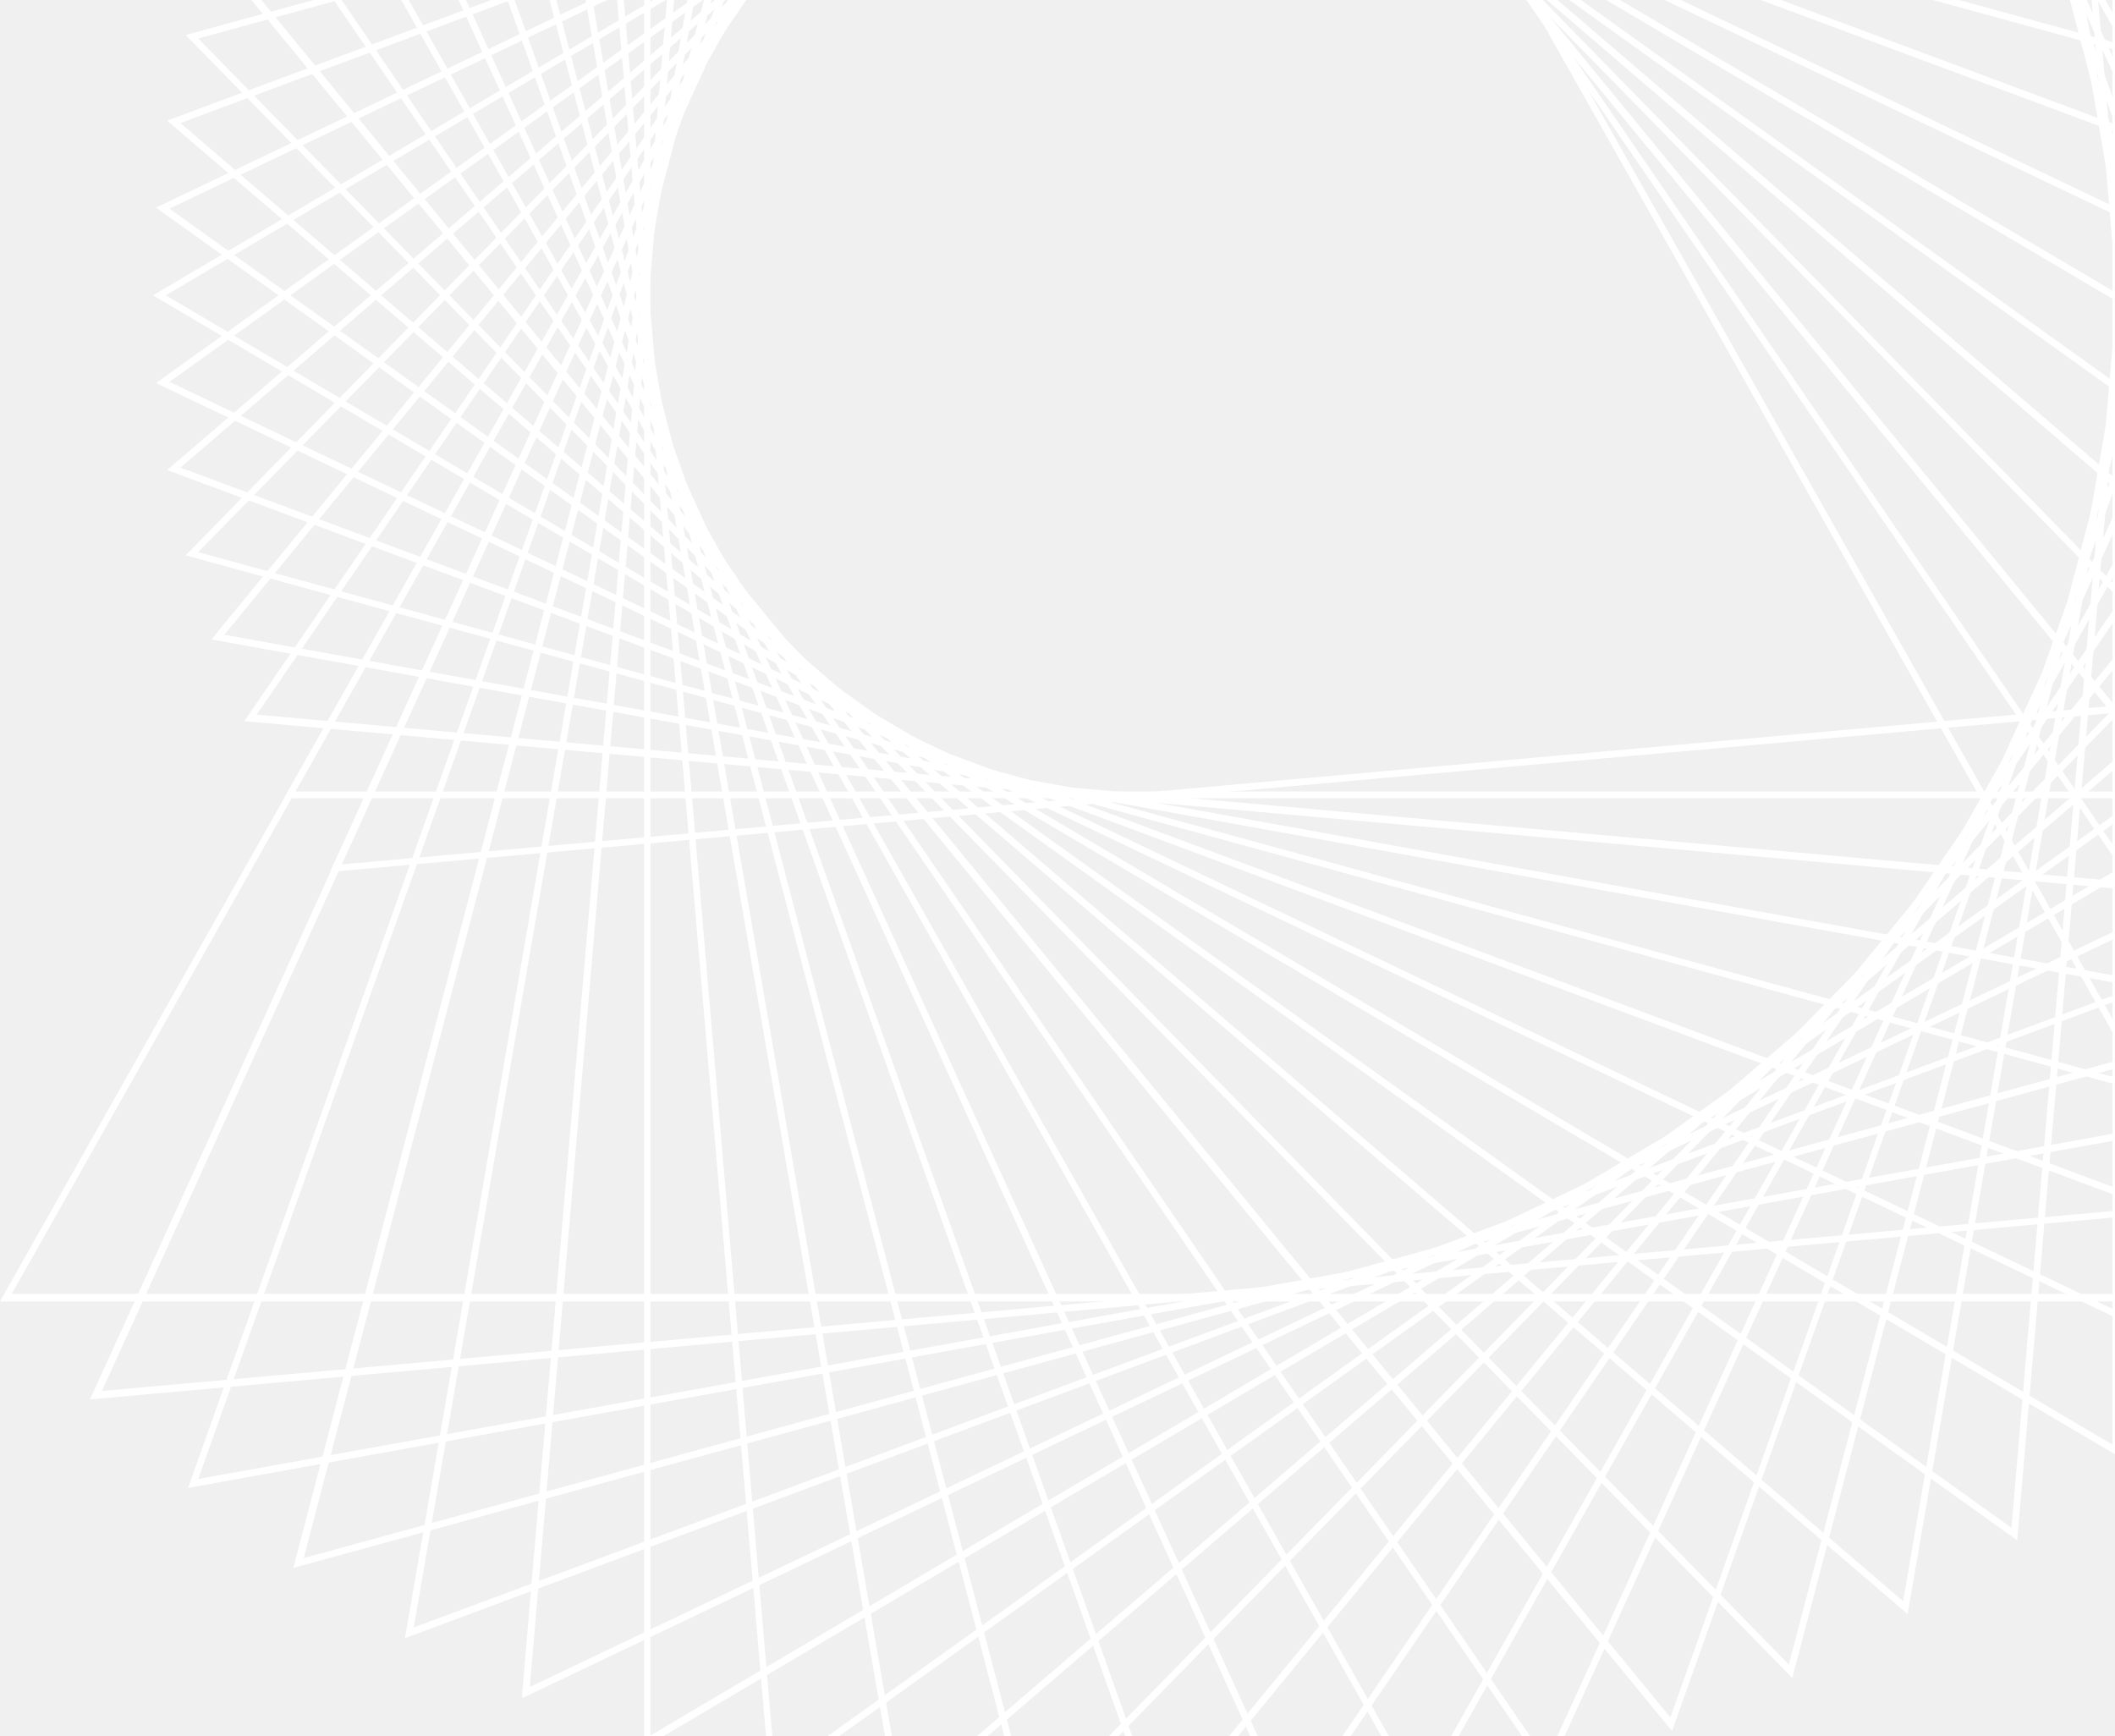
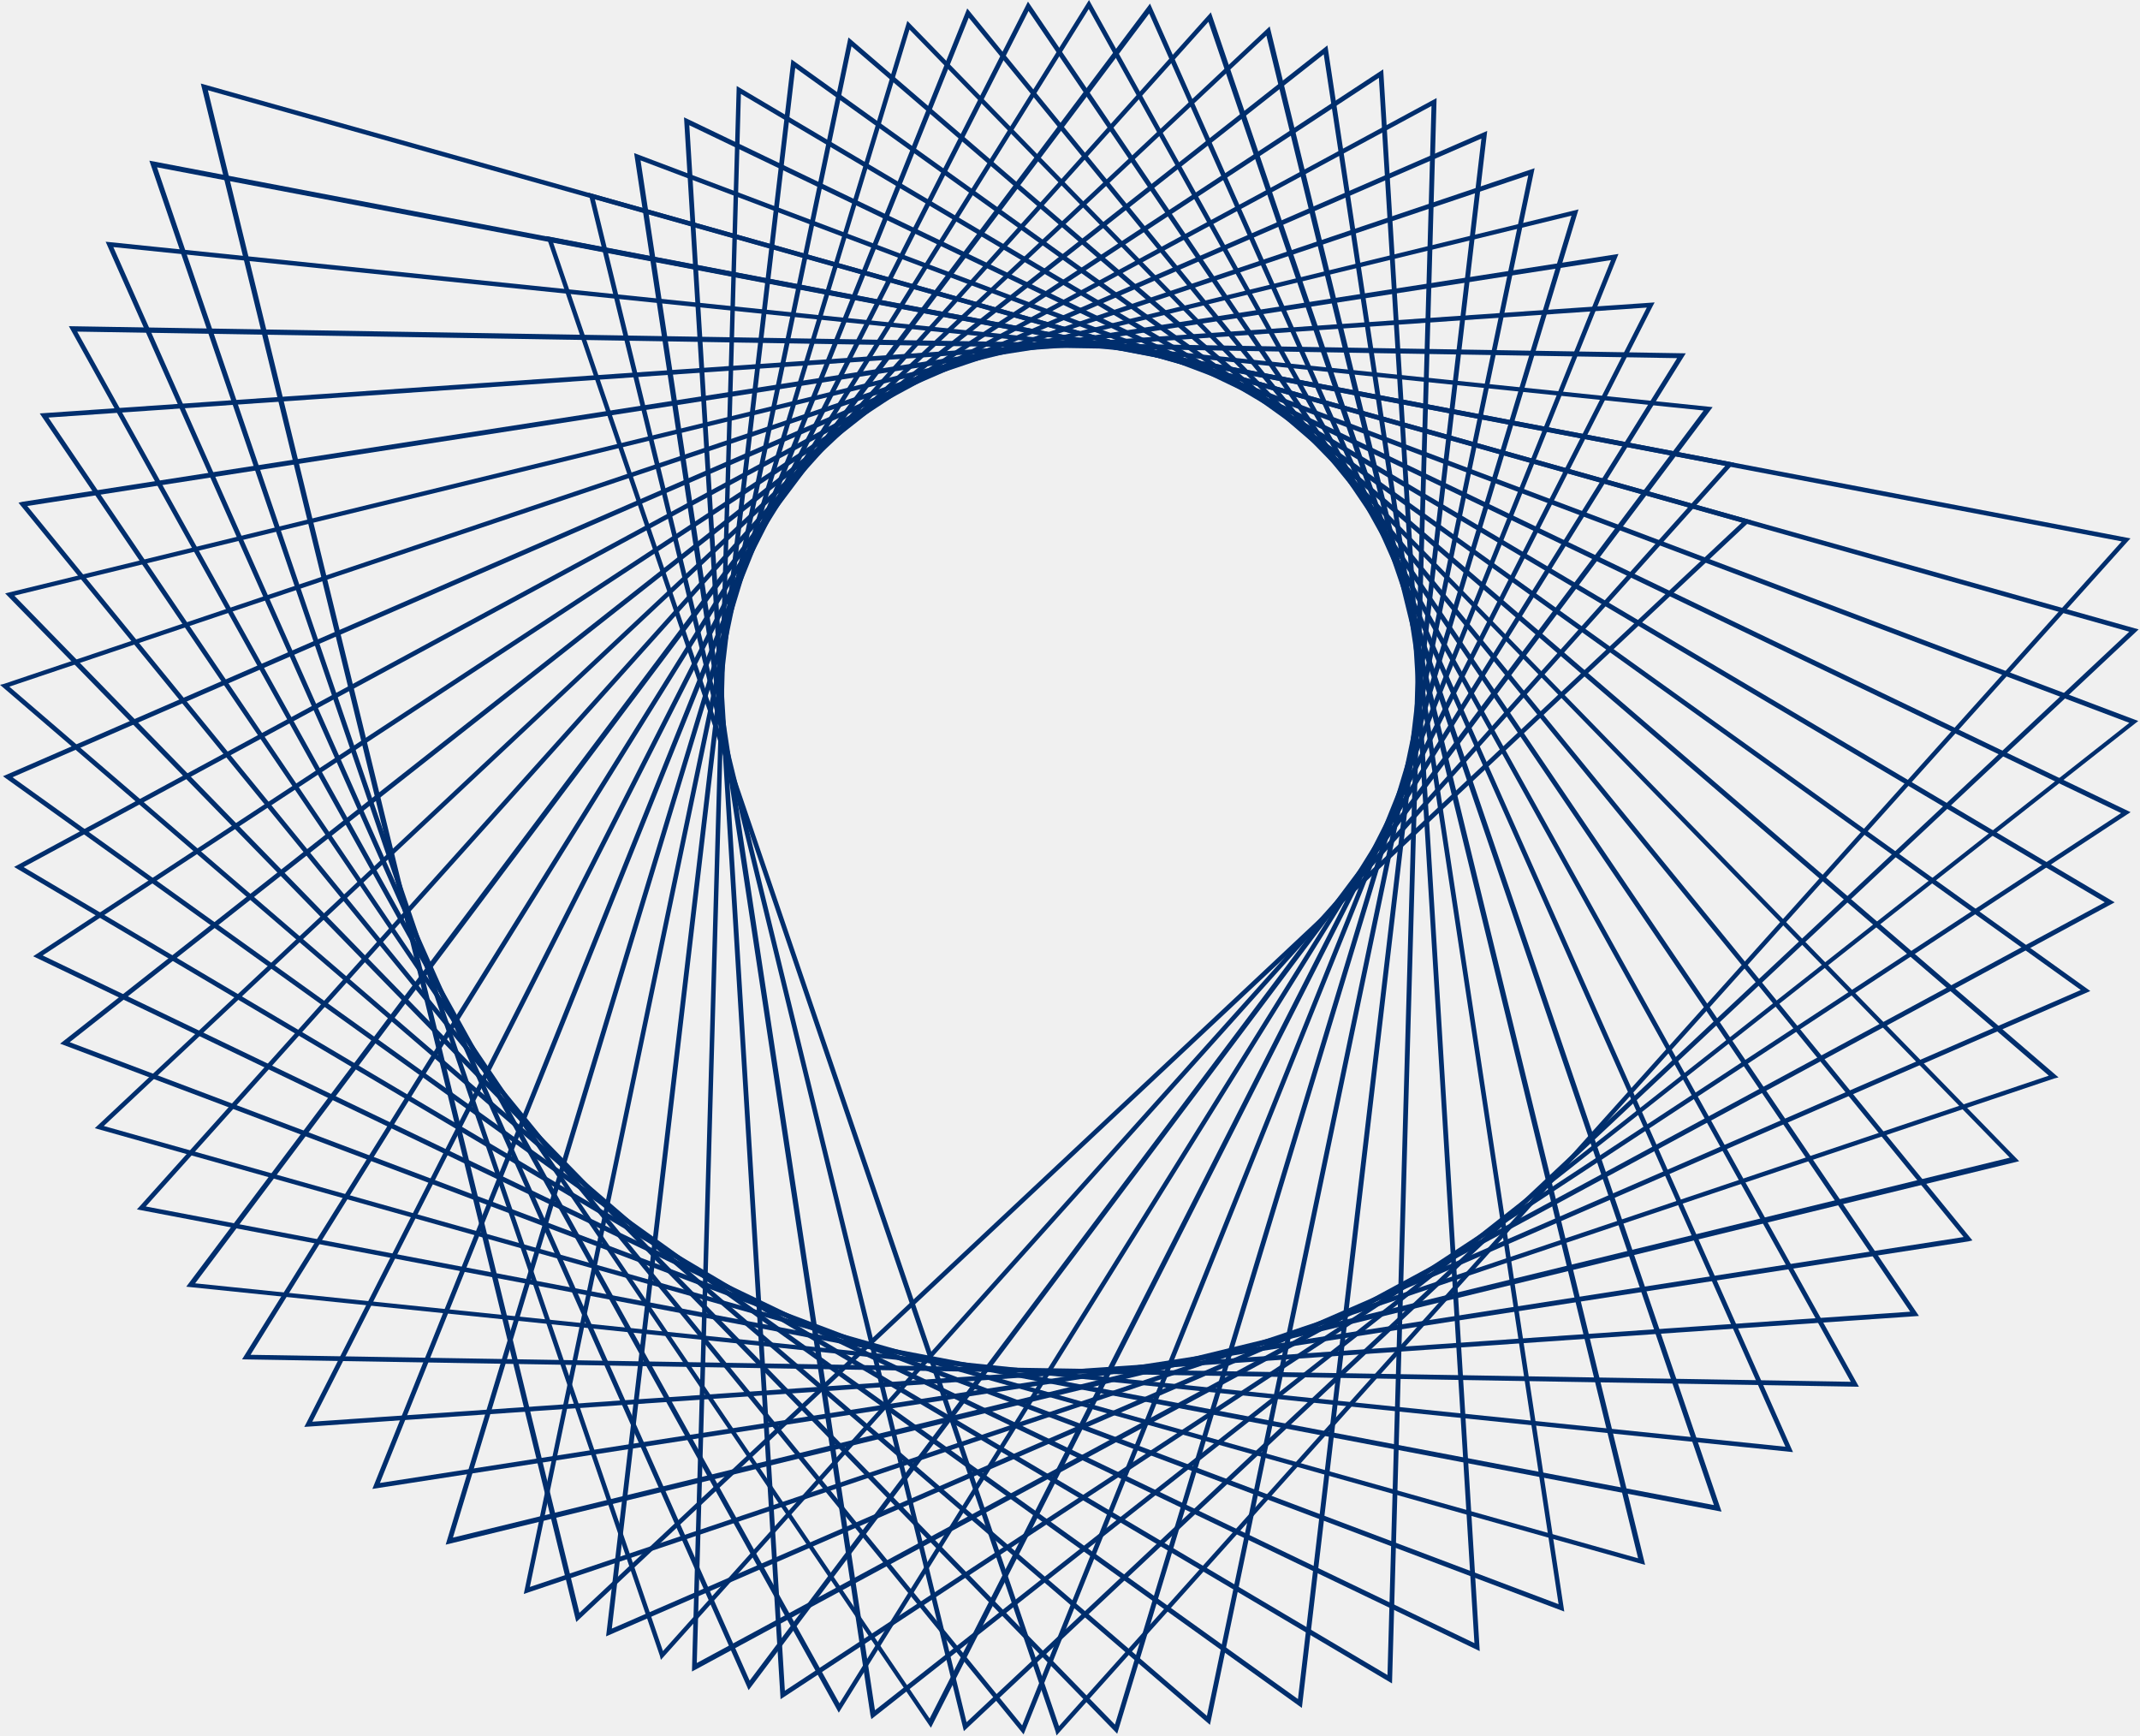
- <svg xmlns="http://www.w3.org/2000/svg" width="1110" height="911" viewBox="0 0 1110 911" fill="none">
-   <path d="M173.24 457.569L677.219 -647.374L678.96 -644.763L1361.16 351.963H1358.08L173.24 457.569ZM677.852 -640.412L179.094 453.693L1354.76 348.483L677.852 -640.412Z" fill="white" />
-   <path d="M1341.47 418.965H149.033L745.249 -637.09L1341.47 418.965ZM154.887 415.405H1335.37L745.249 -629.813L154.887 415.405Z" fill="white" />
-   <path d="M1316.15 484.465H1313.07L128.229 378.463L812.173 -620.478L1316.15 484.465ZM134.716 375.062L1310.3 480.272L811.936 -613.596L134.716 375.062Z" fill="white" />
-   <path d="M1285.38 547.353L110.983 335.588L112.961 333.136L877.513 -598.566L878.541 -595.639L1285.38 547.353ZM117.707 333.136L1279.92 542.686L876.485 -591.446L117.707 333.136Z" fill="white" />
-   <path d="M1249.31 607.236L97.456 291.448L940.639 -570.8L1249.31 607.236ZM104.022 289.786L1243.93 602.173L938.82 -563.601L104.022 289.786Z" fill="white" />
-   <path d="M1208.25 663.796L1205.33 662.688L87.727 246.674L1001.15 -537.18L1208.25 663.796ZM94.688 245.408L1203.59 658.179L998.703 -530.377L94.688 245.408Z" fill="white" />
-   <path d="M1162.53 716.401L81.875 201.03L1058.67 -498.497V-495.334L1162.53 716.401ZM88.915 200.397L1158.5 710.705L1055.66 -491.695L88.915 200.397Z" fill="white" />
-   <path d="M1112.54 764.734L80.291 154.991L1112.93 -454.753L1112.54 764.734ZM87.015 154.991L1108.66 758.169V-448.503L87.015 154.991Z" fill="white" />
-   <path d="M1058.67 808.4L81.875 108.952L1162.53 -406.419V-403.255L1058.67 808.4ZM88.915 109.505L1055.66 801.835L1158.5 -400.565L88.915 109.505Z" fill="white" />
-   <path d="M1001.15 847.162L998.861 845.105L87.727 63.308L1208.25 -353.814L1001.15 847.162ZM94.688 64.574L998.782 840.359L1203.59 -348.197L94.688 64.574Z" fill="white" />
-   <path d="M940.639 880.623L97.456 18.376L1249.31 -297.254L940.639 880.623ZM104.022 20.196L938.82 873.583L1244.25 -292.191L104.022 20.196Z" fill="white" />
-   <path d="M877.513 908.469L110.983 -25.607L1285.38 -237.371L877.513 908.469ZM118.102 -23.233L876.643 901.349L1280.08 -232.783L118.102 -23.233Z" fill="white" />
-   <path d="M812.173 930.776L810.433 928.166L128.229 -68.561L1316.15 -174.483L1314.89 -171.634L812.173 930.776ZM134.716 -65.08L811.62 923.736L1309.98 -170.053L134.716 -65.08Z" fill="white" />
-   <path d="M745.249 947.072L149.033 -109.062H1341.47L745.249 947.072ZM155.203 -105.028L745.249 940.111L1335.37 -105.107L155.203 -105.028Z" fill="white" />
-   <path d="M677.219 957.356L173.24 -147.903L1361.16 -41.585L677.219 957.356ZM179.094 -143.631L677.852 950.078L1354.76 -38.738L179.094 -143.631Z" fill="white" />
-   <path d="M608.479 961.469L607.45 958.542L200.691 -184.45L1375.01 27.315L608.479 961.469ZM206.149 -179.783L609.586 954.35L1368.21 29.767L206.149 -179.783Z" fill="white" />
-   <path d="M539.735 959.492L231.225 -218.386L1383 97.244L539.735 959.492ZM236.129 -213.244L541.554 952.53L1376.04 99.064L236.129 -213.244Z" fill="white" />
-   <path d="M471.386 951.423L264.288 -249.553L1384.81 167.569L471.386 951.423ZM268.876 -243.937L473.838 944.62L1377.62 168.834L268.876 -243.937Z" fill="white" />
-   <path d="M403.988 937.263V934.099L300.044 -277.557L1380.78 237.814L403.988 937.263ZM304.157 -271.624L406.994 930.776L1373.66 238.447L304.157 -271.624Z" fill="white" />
-   <path d="M338.017 917.17V-302.317L1370.74 307.269L338.017 917.17ZM341.339 -296.067V910.842L1363.62 307.269L341.339 -296.067Z" fill="white" />
-   <path d="M274.099 891.224V888.138L377.727 -323.596L1354.52 375.853L274.099 891.224ZM380.891 -317.03L278.054 885.37L1347.64 375.299L380.891 -317.03Z" fill="white" />
-   <path d="M212.557 859.74L419.654 -341.395L421.948 -339.338L1333.08 442.46L1330.16 443.567L212.557 859.74ZM422.028 -334.75L217.145 854.123L1326.12 441.748L422.028 -334.75Z" fill="white" />
-   <path d="M153.939 822.877L462.449 -355.08L1305.63 507.168L153.939 822.877ZM464.427 -347.881L159.397 817.735L1298.91 505.032L464.427 -347.881Z" fill="white" />
-   <path d="M98.723 780.872L99.752 777.945L506.59 -365.126L1273.04 569.107L98.723 780.872ZM507.46 -357.928L104.023 776.205L1266.24 566.655L507.46 -357.928Z" fill="white" />
-   <path d="M47.224 734.437L551.203 -371.059L552.944 -368.448L1235.23 627.882H1232.22L47.224 734.437ZM551.836 -363.861L53.473 730.007L1229.14 624.797L551.836 -363.861Z" fill="white" />
-   <path d="M1192.43 683.019H0L596.216 -373.037L1192.43 683.019ZM6.17 679.063H1186.26L596.216 -365.838L6.17 679.063Z" fill="white" />
+ <svg xmlns="http://www.w3.org/2000/svg" width="773" height="627" viewBox="0 0 773 627" fill="none">
+   <path d="M197.31 85.268L769.565 194.47L768.546 195.578L381.631 626.865L381.28 625.427L197.31 85.268ZM766.393 195.556L199.782 87.555L382.524 623.483L766.393 195.556Z" fill="#002E6D" />
+   <path d="M348.165 625.306L212.547 69.596L772.51 227.343L348.165 625.306ZM214.872 71.919L349.132 622.062L769.118 228.171L214.872 71.919Z" fill="#002E6D" />
+   <path d="M314.762 620.959L314.411 619.521L229.056 55.295L772.379 260.421L314.762 620.959ZM231.379 57.931L316.05 617.754L769.145 261.093L231.379 57.931Z" fill="#002E6D" />
+   <path d="M281.954 613.77L247.076 42.381L248.443 43.024L769.599 293.363L768.352 294.176L281.954 613.77ZM248.983 45.236L283.508 610.695L766.164 293.694L248.983 45.236Z" fill="#002E6D" />
+   <path d="M249.944 603.77L266.108 31.057L763.839 325.94L249.944 603.77ZM267.629 33.928L251.692 600.687L760.277 325.911L267.629 33.928Z" fill="#002E6D" />
+   <path d="M218.916 591.07L219.099 589.58L285.867 21.431L755.053 357.966L218.916 591.07ZM287.249 24.531L221.003 588.256L751.604 357.597L287.249 24.531Z" fill="#002E6D" />
+   <path d="M189.201 575.745L306.473 13.512L743.567 389.167L742.093 389.527L189.201 575.745ZM307.569 16.721L191.396 573.217L740.055 388.54L307.569 16.721Z" fill="#002E6D" />
+   <path d="M160.99 557.943L327.749 7.538L729.352 419.432L160.99 557.943ZM328.513 10.672L163.609 555.39L725.954 418.152L328.513 10.672Z" fill="#002E6D" />
+   <path d="M134.514 537.804L349.385 3.04L712.468 448.044L710.994 448.404L134.514 537.804ZM349.927 6.384L137.231 535.657L709.282 446.83L349.927 6.384Z" fill="#002E6D" />
+   <path d="M109.908 515.411L110.606 514.108L371.321 0.576L693.153 475.334L109.908 515.411ZM371.523 3.964L112.809 513.531L690.005 473.798L371.523 3.964Z" fill="#002E6D" />
+   <path d="M87.432 491.014L393.368 1.20749e-05L671.464 500.9L87.432 491.014ZM393.266 3.267L90.506 489.366L668.529 499.116L393.266 3.267Z" fill="#002E6D" />
+   <path d="M67.276 464.762L415.403 1.302L647.659 524.521L67.276 464.762ZM415.107 4.889L70.495 463.547L644.918 522.573L415.107 4.889Z" fill="#002E6D" />
+   <path d="M49.448 436.849L50.467 435.741L437.383 4.454L621.851 546.015L620.38 545.749L49.448 436.849ZM436.498 7.872L52.666 435.79L619.085 543.643L436.498 7.872Z" fill="#002E6D" />
+   <path d="M34.243 407.514L458.624 9.542L594.242 565.252L34.243 407.514ZM457.445 12.877L37.487 406.722L591.706 562.863L457.445 12.877Z" fill="#002E6D" />
+   <path d="M21.713 376.98L479.478 16.406L565.036 582.106L21.713 376.98ZM478.153 19.62L25.176 376.447L562.98 579.444L478.153 19.62Z" fill="#002E6D" />
+   <path d="M11.978 345.412L13.225 344.6L499.632 25.043L534.501 596.394L11.978 345.412ZM498.077 28.117L15.422 345.119L532.585 593.503L498.077 28.117Z" fill="#002E6D" />
+   <path d="M5.081 313.151L518.92 35.413L502.82 608.07L5.081 313.151ZM517.081 38.283L8.532 313.207L501.181 605.033L517.081 38.283Z" fill="#002E6D" />
+   <path d="M1.068 280.38L537.205 47.276L470.254 616.915L1.068 280.38ZM535.109 50.053L4.517 280.749L468.845 613.705L535.109 50.053Z" fill="#002E6D" />
+   <path d="M0.001 247.36L1.476 247L554.322 60.755L437.059 623.025L0.001 247.36ZM552.025 63.346L3.366 248.024L435.954 619.779L552.025 63.346Z" fill="#002E6D" />
+   <path d="M1.862 214.33L570.179 75.635L403.548 626.243L1.862 214.33ZM567.645 77.894L5.189 215.159L402.739 622.925L567.645 77.894Z" fill="#002E6D" />
+   <path d="M6.684 181.592L8.122 181.241L584.613 91.721L369.742 626.486L6.684 181.592ZM581.913 93.942L9.862 182.769L369.217 623.215L581.913 93.942Z" fill="#002E6D" />
+   <path d="M14.357 149.331L597.676 109.236L596.978 110.539L336.263 624.071L335.414 622.833L14.357 149.331ZM594.849 111.098L17.497 150.83L335.803 620.746L594.849 111.098Z" fill="#002E6D" />
+   <path d="M24.87 117.82L608.921 127.624L302.985 618.638L24.87 117.82ZM605.791 129.364L27.887 119.779L303.216 615.261L605.791 129.364Z" fill="#002E6D" />
+   <path d="M38.166 87.311L39.647 87.457L618.623 147.052L270.413 610.494L38.166 87.311ZM615.367 148.276L40.944 89.25L270.782 607.044L615.367 148.276Z" fill="#002E6D" />
+   <path d="M53.949 58.029L626.462 167.168L625.443 168.276L238.721 599.556L238.379 598.155L53.949 58.029ZM623.179 168.282L56.724 60.438L239.466 596.366L623.179 168.282Z" fill="#002E6D" />
+   <path d="M208.159 585.883L72.54 30.174L632.503 187.921L208.159 585.883ZM75.085 32.6L209.3 582.558L629.148 188.739L75.085 32.6Z" fill="#002E6D" />
</svg>
